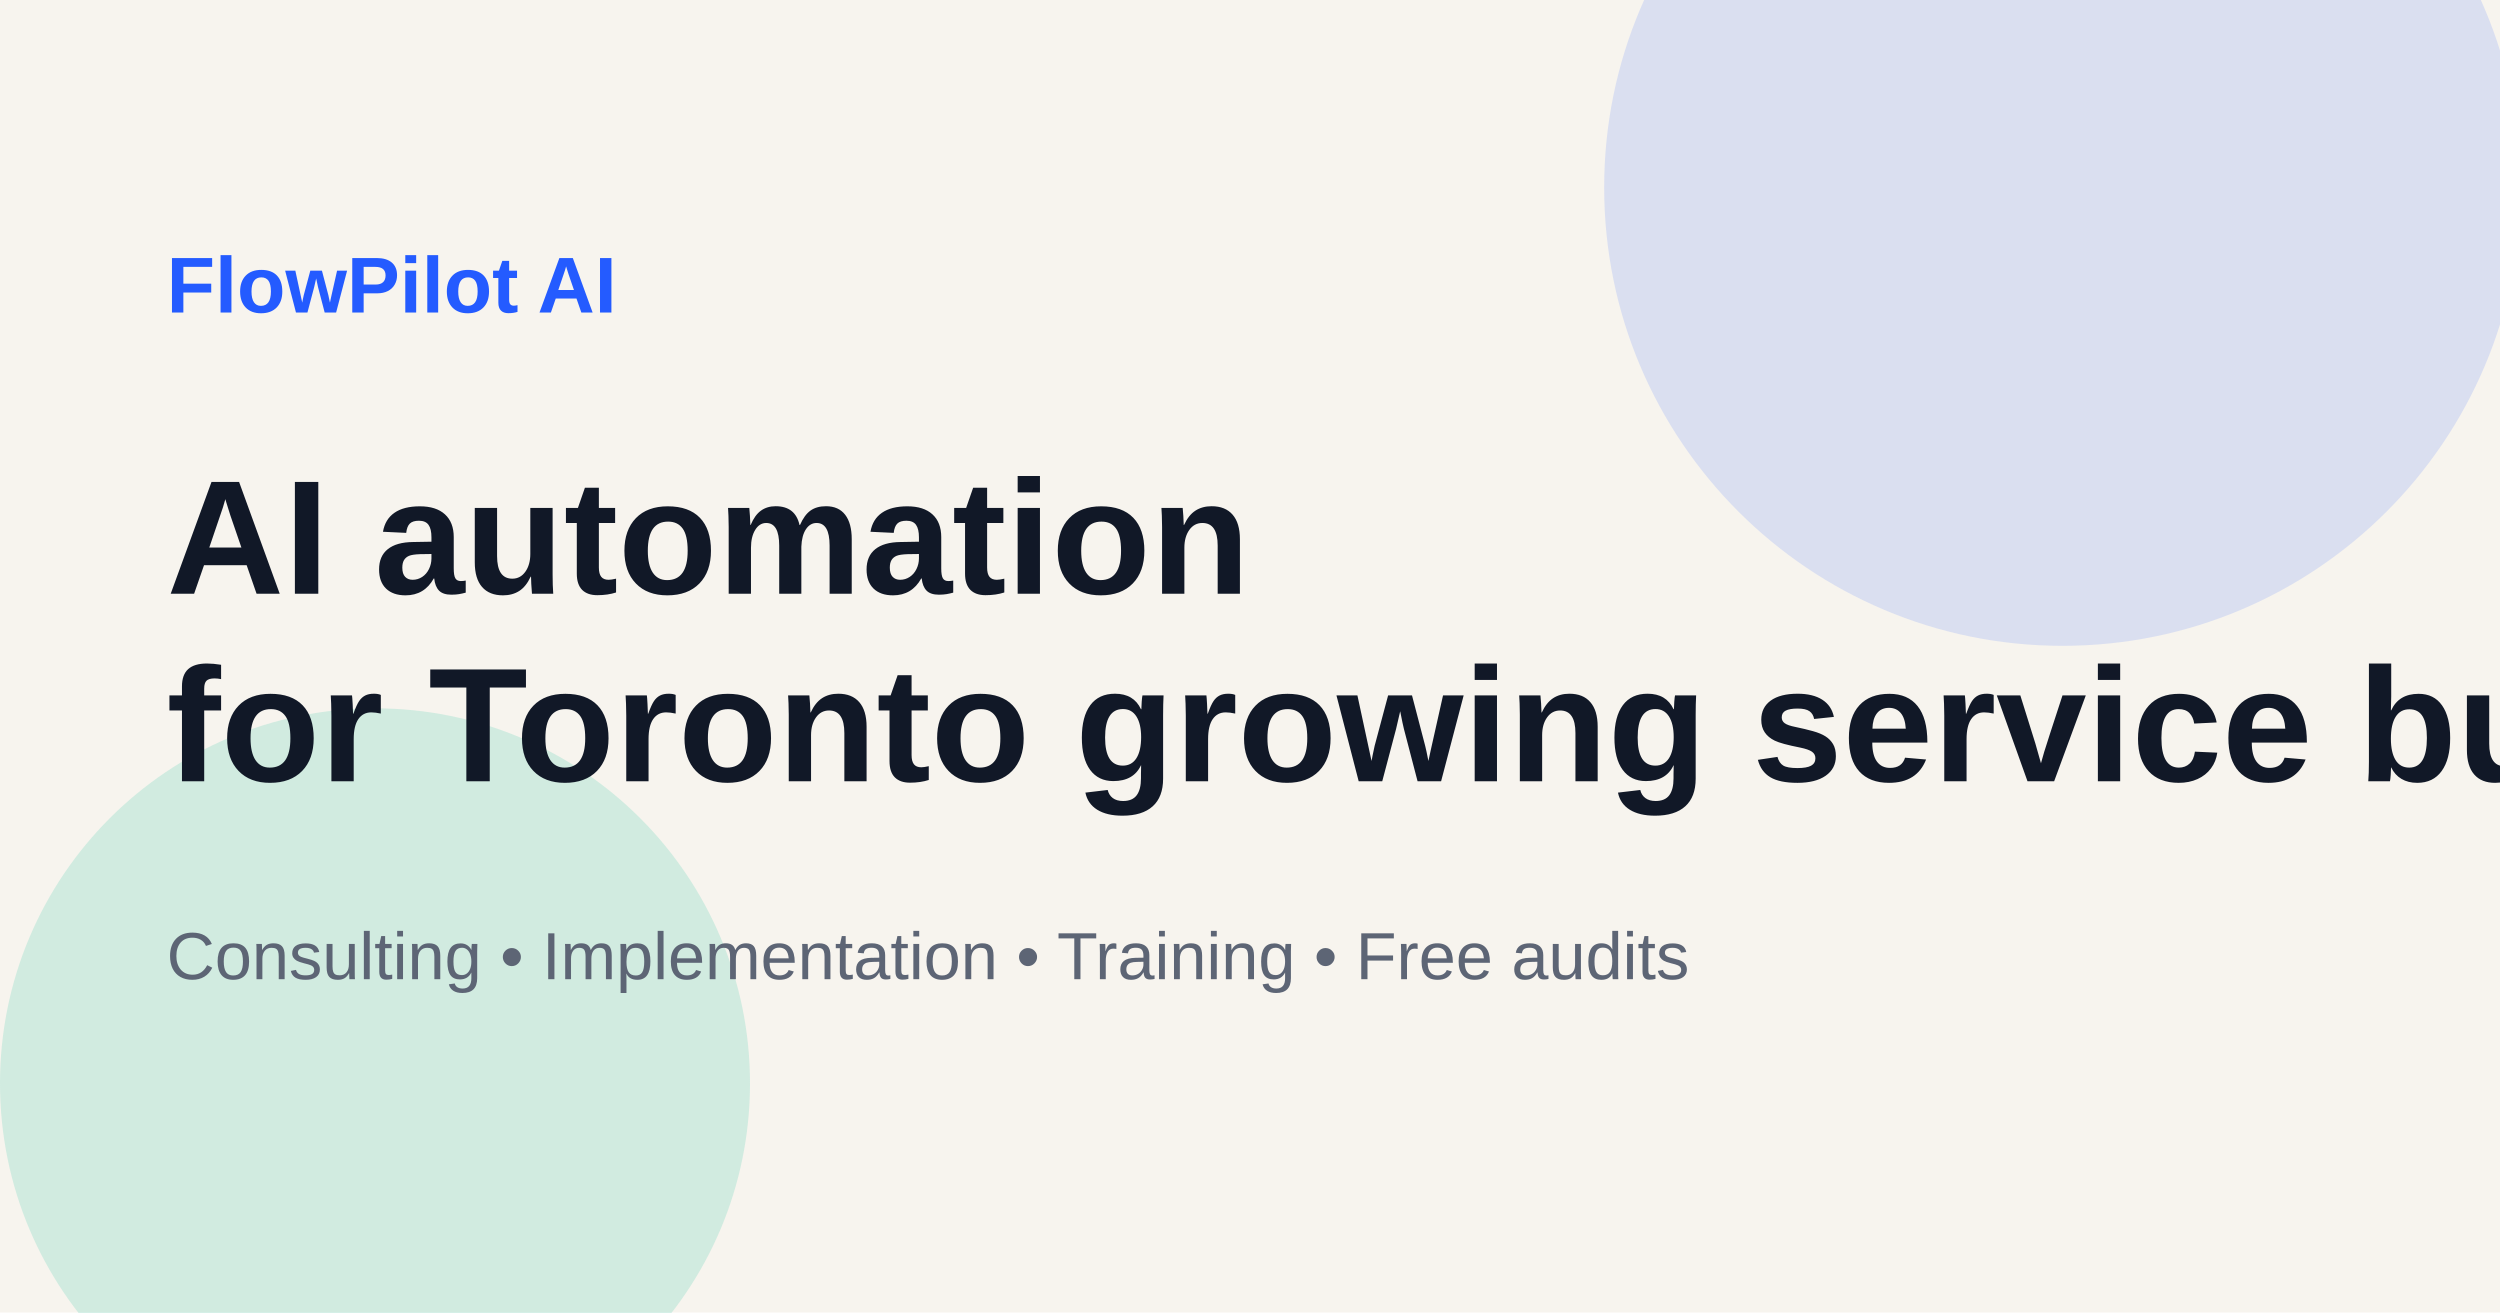
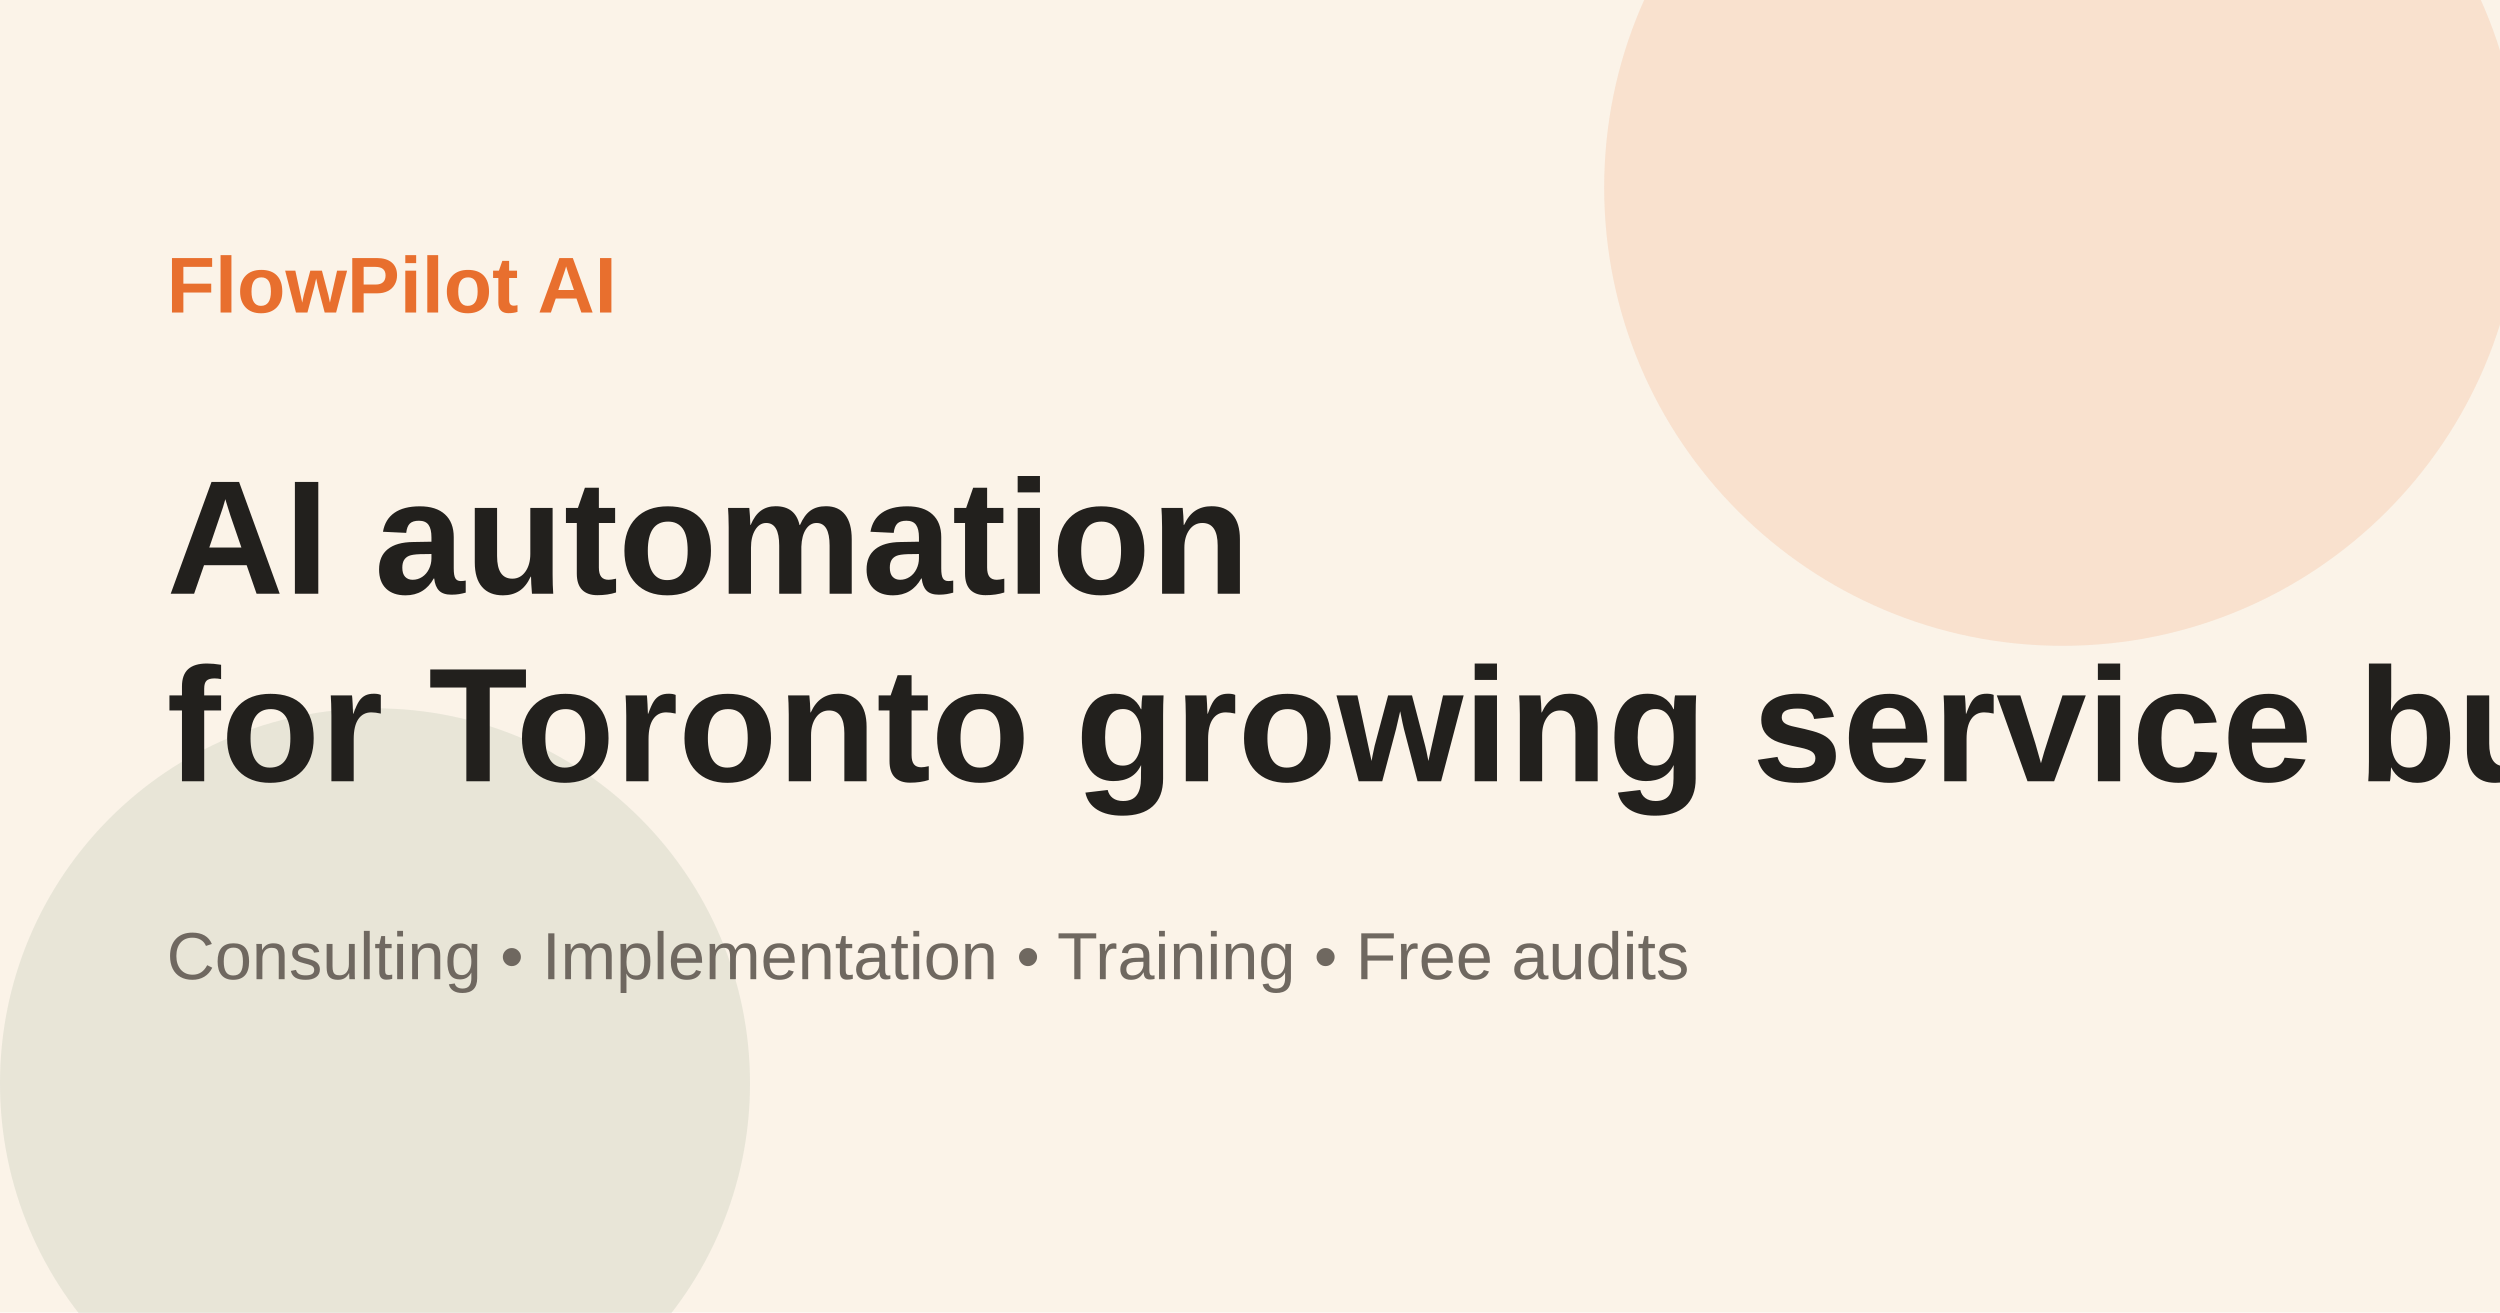
<svg xmlns="http://www.w3.org/2000/svg" width="1200" height="630" viewBox="0 0 1200 630">
-   <rect width="1200" height="630" fill="#f7f4ee" />
-   <circle cx="990" cy="90" r="220" fill="#245bff" opacity=".14" />
-   <circle cx="180" cy="520" r="180" fill="#25c2a0" opacity=".18" />
-   <text x="80" y="150" font-family="Arial, sans-serif" font-size="38" font-weight="700" fill="#245bff">FlowPilot AI</text>
-   <text x="80" y="285" font-family="Arial, sans-serif" font-size="78" font-weight="900" fill="#111827">AI automation</text>
-   <text x="80" y="375" font-family="Arial, sans-serif" font-size="78" font-weight="900" fill="#111827">for Toronto growing service businesses</text>
-   <text x="80" y="470" font-family="Arial, sans-serif" font-size="32" fill="#5d6575">Consulting • Implementation • Training • Free audits</text>
+   <rect width="1200" height="630" fill="#fbf3e8" />
+   <circle cx="990" cy="90" r="220" fill="#e86f2e" opacity=".14" />
+   <circle cx="180" cy="520" r="180" fill="#8fa58b" opacity=".18" />
+   <text x="80" y="150" font-family="Arial, sans-serif" font-size="38" font-weight="700" fill="#e86f2e">FlowPilot AI</text>
+   <text x="80" y="285" font-family="Arial, sans-serif" font-size="78" font-weight="900" fill="#22201d">AI automation</text>
+   <text x="80" y="375" font-family="Arial, sans-serif" font-size="78" font-weight="900" fill="#22201d">for Toronto growing service businesses</text>
+   <text x="80" y="470" font-family="Arial, sans-serif" font-size="32" fill="#6f6860">Consulting • Implementation • Training • Free audits</text>
</svg>
